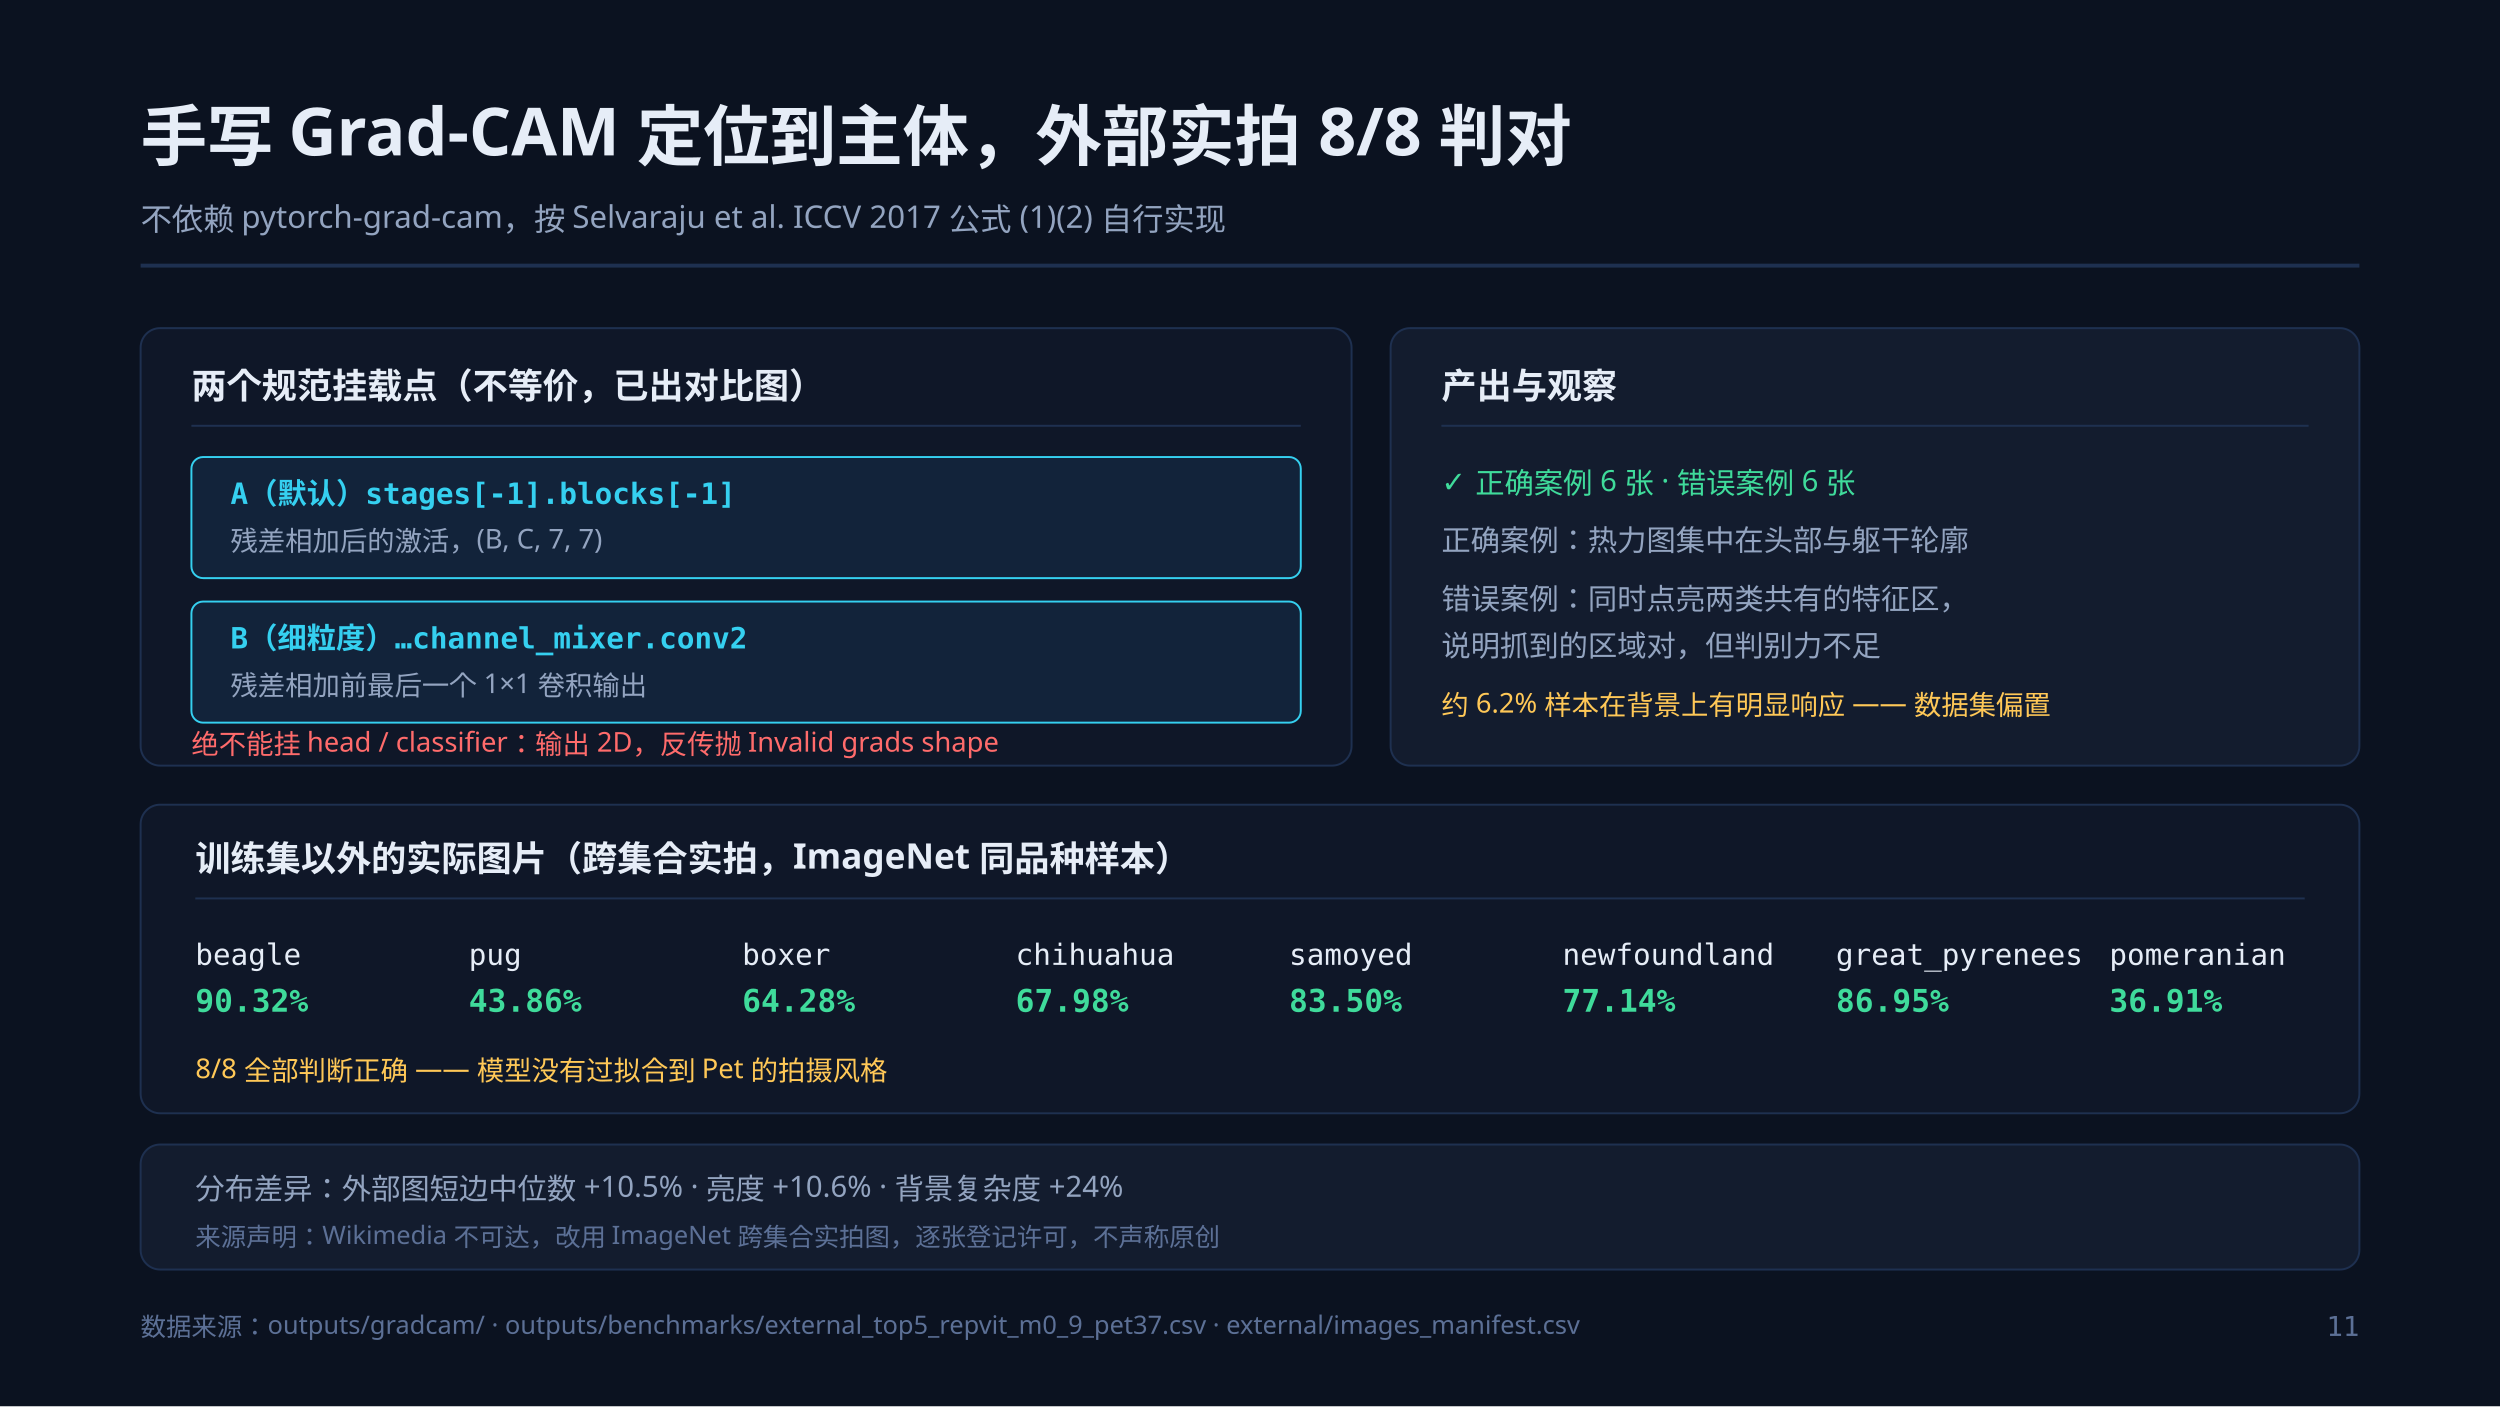
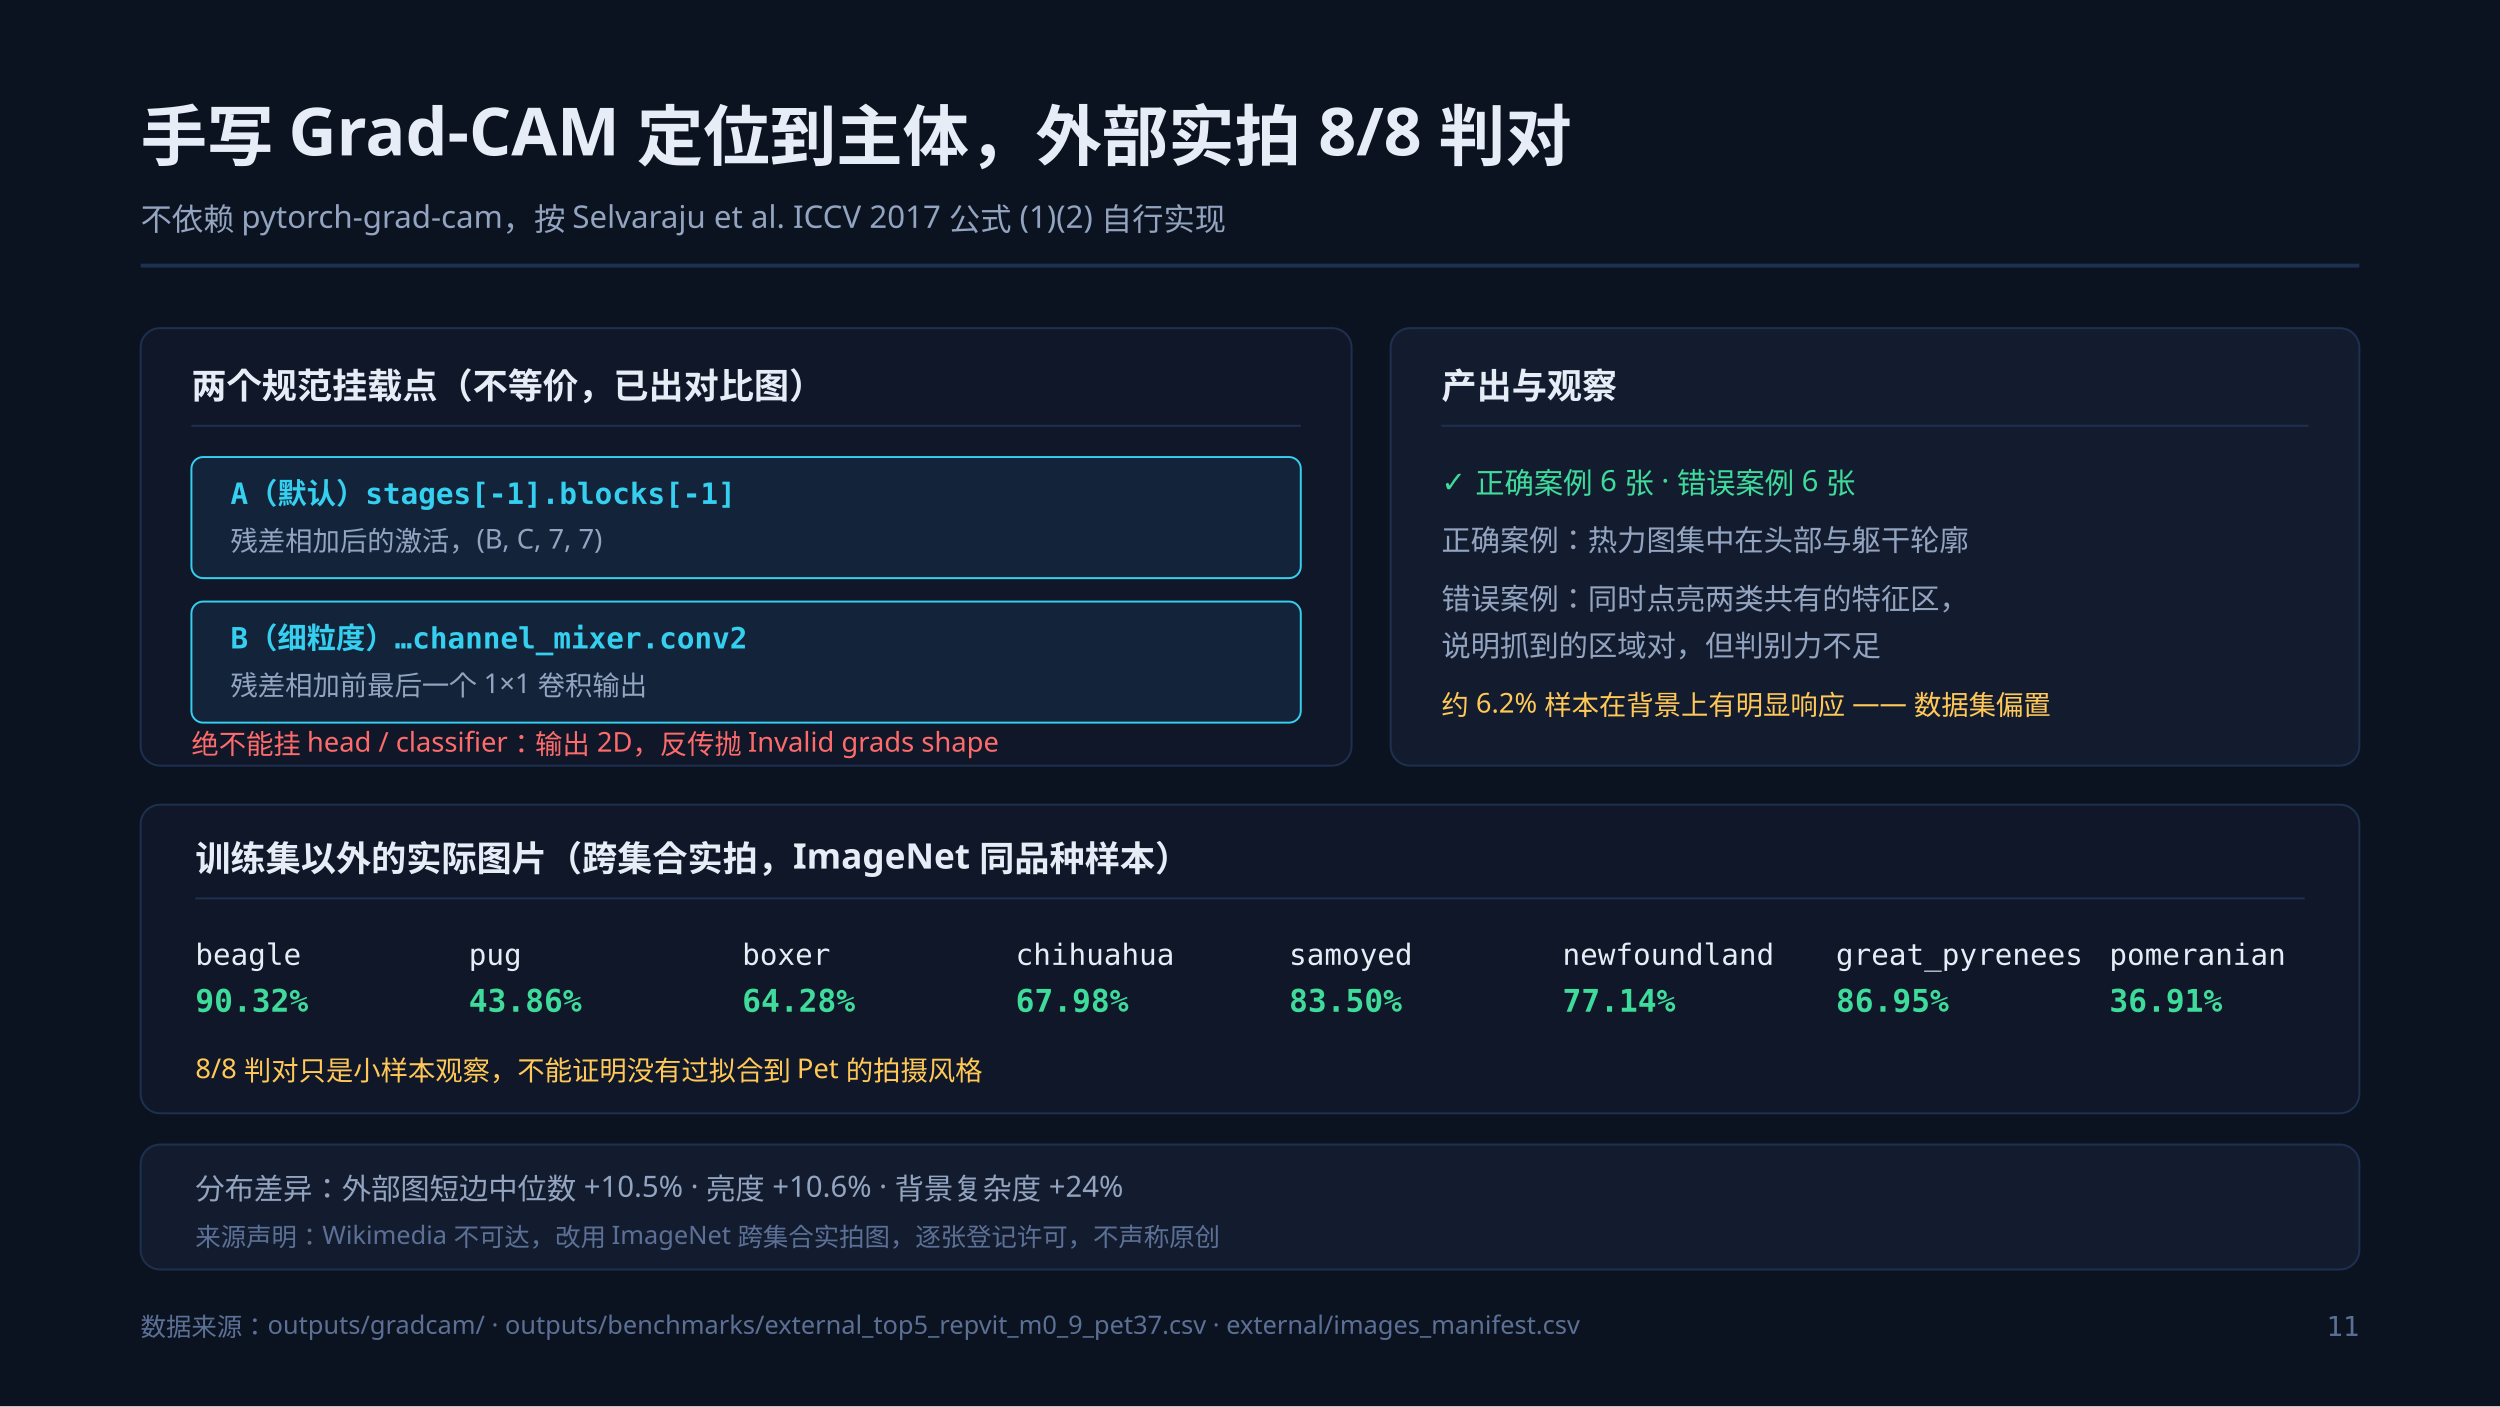
<svg xmlns="http://www.w3.org/2000/svg" viewBox="0 0 1280 720" data-pptx-page-role="content">
  <rect id="bg-canvas" data-pptx-role="background" x="0" y="0" width="1280" height="720" fill="#0B1220" />
  <g id="page-header" data-pptx-bounds="72 44 1136 100">
    <text x="72" y="82" font-family="Microsoft YaHei" font-size="34" font-weight="bold" fill="#E6EDF7">手写 Grad-CAM 定位到主体，外部实拍 8/8 判对</text>
    <text x="72" y="118" font-family="Microsoft YaHei" font-size="16" fill="#93A4C0">不依赖 pytorch-grad-cam，按 Selvaraju et al. ICCV 2017 公式 (1)(2) 自行实现</text>
    <line x1="72" y1="136" x2="1208" y2="136" stroke="#1E3050" stroke-width="2" />
  </g>
  <g id="cam-mount" data-pptx-bounds="72 168 620 224">
    <rect x="72" y="168" width="620" height="224" rx="10" fill="#0F1728" stroke="#1E3050" stroke-width="1" />
    <text x="98" y="204" font-family="Microsoft YaHei" font-size="18" font-weight="bold" fill="#E6EDF7">两个规范挂载点（不等价，已出对比图）</text>
    <line x1="98" y1="218" x2="666" y2="218" stroke="#1E3050" stroke-width="1" />
    <g id="cam-a">
      <rect x="98" y="234" width="568" height="62" rx="6" fill="#12233A" stroke="#35D0F0" stroke-width="1" />
      <text x="118" y="258" font-family="Consolas" font-size="15" font-weight="bold" fill="#35D0F0">A（默认）stages[-1].blocks[-1]</text>
      <text x="118" y="282" font-family="Microsoft YaHei" font-size="14" fill="#93A4C0">残差相加后的激活，(B, C, 7, 7)</text>
    </g>
    <g id="cam-b">
      <rect x="98" y="308" width="568" height="62" rx="6" fill="#12233A" stroke="#35D0F0" stroke-width="1" />
      <text x="118" y="332" font-family="Consolas" font-size="15" font-weight="bold" fill="#35D0F0">B（细粒度）…channel_mixer.conv2</text>
      <text x="118" y="356" font-family="Microsoft YaHei" font-size="14" fill="#93A4C0">残差相加前最后一个 1×1 卷积输出</text>
    </g>
    <text x="98" y="386" font-family="Microsoft YaHei" font-size="14" fill="#FF6B6B">绝不能挂 head / classifier：输出 2D，反传抛 Invalid grads shape</text>
  </g>
  <g id="cam-output" data-pptx-bounds="712 168 496 224">
    <rect x="712" y="168" width="496" height="224" rx="10" fill="#131C2E" stroke="#1E3050" stroke-width="1" />
    <text x="738" y="204" font-family="Microsoft YaHei" font-size="18" font-weight="bold" fill="#E6EDF7">产出与观察</text>
    <line x1="738" y1="218" x2="1182" y2="218" stroke="#1E3050" stroke-width="1" />
    <text x="738" y="252" font-family="Microsoft YaHei" font-size="15" fill="#3FDB9B">✓ 正确案例 6 张 · 错误案例 6 张</text>
    <text x="738" y="282" font-family="Microsoft YaHei" font-size="15" fill="#93A4C0">正确案例：热力图集中在头部与躯干轮廓</text>
    <text x="738" y="312" font-family="Microsoft YaHei" font-size="15" fill="#93A4C0">错误案例：同时点亮两类共有的特征区，</text>
    <text x="738" y="336" font-family="Microsoft YaHei" font-size="15" fill="#93A4C0">说明抓到的区域对，但判别力不足</text>
    <text x="738" y="366" font-family="Microsoft YaHei" font-size="14" fill="#FFC857">约 6.2% 样本在背景上有明显响应 —— 数据集偏置</text>
  </g>
  <g id="external" data-pptx-bounds="72 412 1136 158">
    <rect x="72" y="412" width="1136" height="158" rx="10" fill="#0F1728" stroke="#1E3050" stroke-width="1" />
    <text x="100" y="446" font-family="Microsoft YaHei" font-size="18" font-weight="bold" fill="#E6EDF7">训练集以外的实际图片（跨集合实拍，ImageNet 同品种样本）</text>
    <line x1="100" y1="460" x2="1180" y2="460" stroke="#1E3050" stroke-width="1" />
    <g id="ext-1">
      <text x="100" y="494" font-family="Consolas" font-size="15" fill="#E6EDF7">beagle</text>
      <text x="100" y="518" font-family="Consolas" font-size="16" font-weight="bold" fill="#3FDB9B">90.32%</text>
    </g>
    <g id="ext-2">
      <text x="240" y="494" font-family="Consolas" font-size="15" fill="#E6EDF7">pug</text>
      <text x="240" y="518" font-family="Consolas" font-size="16" font-weight="bold" fill="#3FDB9B">43.86%</text>
    </g>
    <g id="ext-3">
      <text x="380" y="494" font-family="Consolas" font-size="15" fill="#E6EDF7">boxer</text>
      <text x="380" y="518" font-family="Consolas" font-size="16" font-weight="bold" fill="#3FDB9B">64.28%</text>
    </g>
    <g id="ext-4">
      <text x="520" y="494" font-family="Consolas" font-size="15" fill="#E6EDF7">chihuahua</text>
      <text x="520" y="518" font-family="Consolas" font-size="16" font-weight="bold" fill="#3FDB9B">67.98%</text>
    </g>
    <g id="ext-5">
      <text x="660" y="494" font-family="Consolas" font-size="15" fill="#E6EDF7">samoyed</text>
      <text x="660" y="518" font-family="Consolas" font-size="16" font-weight="bold" fill="#3FDB9B">83.50%</text>
    </g>
    <g id="ext-6">
      <text x="800" y="494" font-family="Consolas" font-size="15" fill="#E6EDF7">newfoundland</text>
      <text x="800" y="518" font-family="Consolas" font-size="16" font-weight="bold" fill="#3FDB9B">77.14%</text>
    </g>
    <g id="ext-7">
      <text x="940" y="494" font-family="Consolas" font-size="15" fill="#E6EDF7">great_pyrenees</text>
      <text x="940" y="518" font-family="Consolas" font-size="16" font-weight="bold" fill="#3FDB9B">86.95%</text>
    </g>
    <g id="ext-8">
      <text x="1080" y="494" font-family="Consolas" font-size="15" fill="#E6EDF7">pomeranian</text>
      <text x="1080" y="518" font-family="Consolas" font-size="16" font-weight="bold" fill="#3FDB9B">36.91%</text>
    </g>
-     <text x="100" y="552" font-family="Microsoft YaHei" font-size="14" fill="#FFC857">8/8 全部判断正确 —— 模型没有过拟合到 Pet 的拍摄风格</text>
+     <text x="100" y="552" font-family="Microsoft YaHei" font-size="14" fill="#FFC857">8/8 判对只是小样本观察，不能证明没有过拟合到 Pet 的拍摄风格</text>
  </g>
  <g id="dist-shift" data-pptx-bounds="72 586 1136 64">
    <rect x="72" y="586" width="1136" height="64" rx="10" fill="#131C2E" stroke="#1E3050" stroke-width="1" />
    <text x="100" y="614" font-family="Microsoft YaHei" font-size="15" fill="#93A4C0">分布差异：外部图短边中位数 +10.5% · 亮度 +10.6% · 背景复杂度 +24%</text>
    <text x="100" y="638" font-family="Microsoft YaHei" font-size="13" fill="#5C7096">来源声明：Wikimedia 不可达，改用 ImageNet 跨集合实拍图，逐张登记许可，不声称原创</text>
  </g>
  <g id="page-footer" data-pptx-bounds="72 662 1136 34">
    <text x="72" y="684" font-family="Microsoft YaHei" font-size="13" fill="#5C7096">数据来源：outputs/gradcam/ · outputs/benchmarks/external_top5_repvit_m0_9_pet37.csv · external/images_manifest.csv</text>
    <text x="1208" y="684" font-family="Consolas" font-size="14" fill="#5C7096" text-anchor="end">11</text>
  </g>
</svg>
